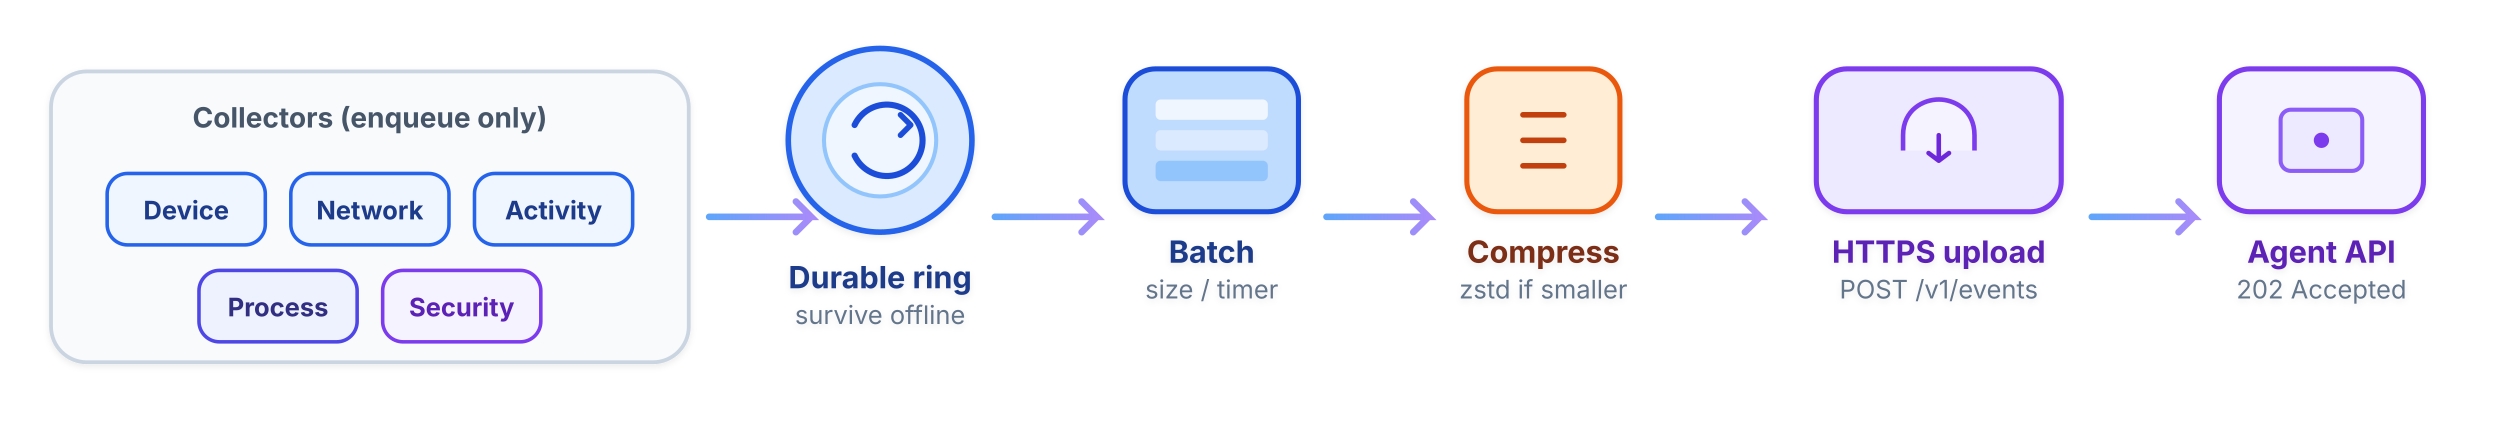
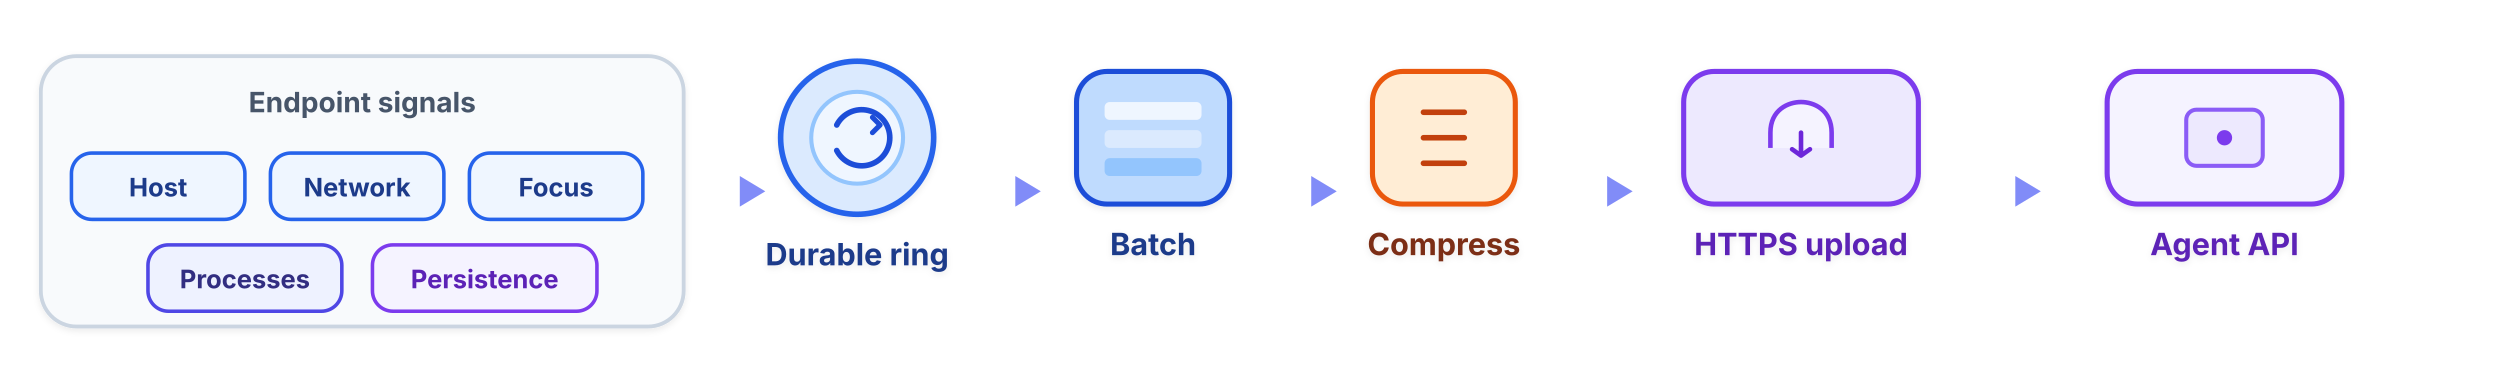
- <svg xmlns="http://www.w3.org/2000/svg" viewBox="0 0 980 170" role="img" aria-labelledby="title desc">
+ <svg xmlns="http://www.w3.org/2000/svg" viewBox="0 0 980 148" role="img" aria-labelledby="title desc">
  <defs>
    <linearGradient id="arr" x1="0%" y1="0%" x2="100%" y2="0%">
      <stop offset="0%" stop-color="#60A5FA" />
      <stop offset="100%" stop-color="#A78BFA" />
    </linearGradient>
    <filter id="soft" x="-10%" y="-10%" width="120%" height="120%">
      <feDropShadow dx="0" dy="1" stdDeviation="1.2" flood-color="#0F172A" flood-opacity="0.08" />
    </filter>
    <style>
-  .t { font-family: ui-sans-serif, system-ui, -apple-system, Segoe UI, sans-serif; font-size: 12px; font-weight: 700; fill: #0F172A; }
-  .s { font-family: ui-sans-serif, system-ui, -apple-system, Segoe UI, sans-serif; font-size: 10px; fill: #64748B; }
-  .h { font-family: ui-sans-serif, system-ui, -apple-system, Segoe UI, sans-serif; font-size: 11px; font-weight: 700; fill: #475569; }
-  </style>
+       .t { font-family: ui-sans-serif, system-ui, -apple-system, Segoe UI, sans-serif; font-size: 12px; font-weight: 700; fill: #0F172A; }
+       .h { font-family: ui-sans-serif, system-ui, -apple-system, Segoe UI, sans-serif; font-size: 11px; font-weight: 700; fill: #475569; }
+     </style>
  </defs>
  <g filter="url(#soft)">
-     <rect x="20" y="28" width="250" height="114" rx="14" fill="#F8FAFC" stroke="#CBD5E1" stroke-width="1.5" />
-     <text class="h" x="145" y="50" text-anchor="middle">Collectors (enqueue only)</text>
-     <g transform="translate(42,68)">
-       <rect width="62" height="28" rx="8" fill="#EFF6FF" stroke="#2563EB" stroke-width="1.4" />
-       <text class="t" x="31" y="18" text-anchor="middle" style="font-size:10px;fill:#1E3A8A">Device</text>
+     <rect x="16" y="22" width="252" height="106" rx="14" fill="#F8FAFC" stroke="#CBD5E1" stroke-width="1.5" />
+     <text class="h" x="142" y="44" text-anchor="middle">Endpoint signals</text>
+     <g transform="translate(28,60)">
+       <rect width="68" height="26" rx="8" fill="#EFF6FF" stroke="#2563EB" stroke-width="1.4" />
+       <text class="t" x="34" y="17" text-anchor="middle" style="font-size:10px;fill:#1E3A8A">Host</text>
    </g>
-     <g transform="translate(114,68)">
-       <rect width="62" height="28" rx="8" fill="#EFF6FF" stroke="#2563EB" stroke-width="1.4" />
-       <text class="t" x="31" y="18" text-anchor="middle" style="font-size:10px;fill:#1E3A8A">Network</text>
+     <g transform="translate(106,60)">
+       <rect width="68" height="26" rx="8" fill="#EFF6FF" stroke="#2563EB" stroke-width="1.4" />
+       <text class="t" x="34" y="17" text-anchor="middle" style="font-size:10px;fill:#1E3A8A">Network</text>
    </g>
-     <g transform="translate(186,68)">
-       <rect width="62" height="28" rx="8" fill="#EFF6FF" stroke="#2563EB" stroke-width="1.4" />
-       <text class="t" x="31" y="18" text-anchor="middle" style="font-size:10px;fill:#1E3A8A">Activity</text>
+     <g transform="translate(184,60)">
+       <rect width="68" height="26" rx="8" fill="#EFF6FF" stroke="#2563EB" stroke-width="1.4" />
+       <text class="t" x="34" y="17" text-anchor="middle" style="font-size:10px;fill:#1E3A8A">Focus</text>
    </g>
-     <g transform="translate(78,106)">
-       <rect width="62" height="28" rx="8" fill="#EEF2FF" stroke="#4F46E5" stroke-width="1.4" />
-       <text class="t" x="31" y="18" text-anchor="middle" style="font-size:10px;fill:#312E81">Process</text>
+     <g transform="translate(58,96)">
+       <rect width="76" height="26" rx="8" fill="#EEF2FF" stroke="#4F46E5" stroke-width="1.4" />
+       <text class="t" x="38" y="17" text-anchor="middle" style="font-size:10px;fill:#312E81">Processes</text>
    </g>
-     <g transform="translate(150,106)">
-       <rect width="62" height="28" rx="8" fill="#F5F3FF" stroke="#7C3AED" stroke-width="1.4" />
-       <text class="t" x="31" y="18" text-anchor="middle" style="font-size:10px;fill:#5B21B6">Security</text>
+     <g transform="translate(146,96)">
+       <rect width="88" height="26" rx="8" fill="#F5F3FF" stroke="#7C3AED" stroke-width="1.4" />
+       <text class="t" x="44" y="17" text-anchor="middle" style="font-size:10px;fill:#5B21B6">Persistence</text>
    </g>
  </g>
-   <path d="M278 85 H318 L312 79 M318 85 L312 91" fill="none" stroke="url(#arr)" stroke-width="2.6" stroke-linecap="round" />
-   <g filter="url(#soft)" transform="translate(345,55)">
-     <circle r="36" fill="#DBEAFE" stroke="#2563EB" stroke-width="2.2" />
-     <circle r="22" fill="#EFF6FF" stroke="#93C5FD" stroke-width="1.6" />
-     <path d="M-10 -6 A14 14 0 1 1 -10 6" fill="none" stroke="#1D4ED8" stroke-width="2.4" stroke-linecap="round" />
-     <path d="M8 -10 l4 4 -4 4" fill="none" stroke="#1D4ED8" stroke-width="2.2" stroke-linecap="round" stroke-linejoin="round" />
-     <text class="t" y="58" text-anchor="middle" style="fill:#1E3A8A">Durable ring</text>
-     <text class="s" y="72" text-anchor="middle">survive offline</text>
+   <path d="M276 75 H300" fill="none" stroke="url(#arr)" stroke-width="3" stroke-linecap="round" />
+   <path d="M300 75 L290 69 L290 81 Z" fill="#818CF8" />
+   <g filter="url(#soft)" transform="translate(336,54)">
+     <circle r="30" fill="#DBEAFE" stroke="#2563EB" stroke-width="2.2" />
+     <circle r="18" fill="#EFF6FF" stroke="#93C5FD" stroke-width="1.6" />
+     <path d="M-8 -5 A11 11 0 1 1 -8 5" fill="none" stroke="#1D4ED8" stroke-width="2.2" stroke-linecap="round" />
+     <path d="M6 -8 l3 3 -3 3" fill="none" stroke="#1D4ED8" stroke-width="2" stroke-linecap="round" stroke-linejoin="round" />
+     <text class="t" y="50" text-anchor="middle" style="fill:#1E3A8A">Durable ring</text>
  </g>
-   <path d="M390 85 H430 L424 79 M430 85 L424 91" fill="none" stroke="url(#arr)" stroke-width="2.6" stroke-linecap="round" />
-   <g filter="url(#soft)" transform="translate(475,55)">
-     <rect x="-34" y="-28" width="68" height="56" rx="12" fill="#BFDBFE" stroke="#1D4ED8" stroke-width="2" />
-     <rect x="-22" y="-16" width="44" height="8" rx="2" fill="#EFF6FF" />
-     <rect x="-22" y="-4" width="44" height="8" rx="2" fill="#DBEAFE" />
-     <rect x="-22" y="8" width="44" height="8" rx="2" fill="#93C5FD" />
-     <text class="t" y="48" text-anchor="middle" style="fill:#1E3A8A">Batch</text>
-     <text class="s" y="62" text-anchor="middle">size / timer</text>
+   <path d="M374 75 H408" fill="none" stroke="url(#arr)" stroke-width="3" stroke-linecap="round" />
+   <path d="M408 75 L398 69 L398 81 Z" fill="#818CF8" />
+   <g filter="url(#soft)" transform="translate(452,54)">
+     <rect x="-30" y="-26" width="60" height="52" rx="12" fill="#BFDBFE" stroke="#1D4ED8" stroke-width="2" />
+     <rect x="-19" y="-14" width="38" height="7" rx="2" fill="#EFF6FF" />
+     <rect x="-19" y="-3" width="38" height="7" rx="2" fill="#DBEAFE" />
+     <rect x="-19" y="8" width="38" height="7" rx="2" fill="#93C5FD" />
+     <text class="t" y="46" text-anchor="middle" style="fill:#1E3A8A">Batch</text>
  </g>
-   <path d="M520 85 H560 L554 79 M560 85 L554 91" fill="none" stroke="url(#arr)" stroke-width="2.6" stroke-linecap="round" />
-   <g filter="url(#soft)" transform="translate(605,55)">
-     <rect x="-30" y="-28" width="60" height="56" rx="12" fill="#FFEDD5" stroke="#EA580C" stroke-width="2" />
+   <path d="M490 75 H524" fill="none" stroke="url(#arr)" stroke-width="3" stroke-linecap="round" />
+   <path d="M524 75 L514 69 L514 81 Z" fill="#818CF8" />
+   <g filter="url(#soft)" transform="translate(566,54)">
+     <rect x="-28" y="-26" width="56" height="52" rx="12" fill="#FFEDD5" stroke="#EA580C" stroke-width="2" />
    <path d="M-8 -10 h16 M-8 0 h16 M-8 10 h16" stroke="#C2410C" stroke-width="2.2" stroke-linecap="round" />
-     <text class="t" y="48" text-anchor="middle" style="fill:#7C2D12">Compress</text>
-     <text class="s" y="62" text-anchor="middle">zstd if smaller</text>
+     <text class="t" y="46" text-anchor="middle" style="fill:#7C2D12">Compress</text>
  </g>
-   <path d="M650 85 H690 L684 79 M690 85 L684 91" fill="none" stroke="url(#arr)" stroke-width="2.6" stroke-linecap="round" />
-   <g filter="url(#soft)" transform="translate(760,55)">
-     <rect x="-48" y="-28" width="96" height="56" rx="12" fill="#EDE9FE" stroke="#7C3AED" stroke-width="2" />
-     <path d="M-14 4 L-14 -2 C-14 -12 -6 -16 0 -16 C6 -16 14 -12 14 -2 V4" fill="#F5F3FF" stroke="#7C3AED" stroke-width="1.8" />
-     <path d="M0 -2 v10 M0 8 l4 -3 M0 8 l-4 -3" fill="none" stroke="#6D28D9" stroke-width="1.8" stroke-linecap="round" />
-     <text class="t" y="48" text-anchor="middle" style="fill:#5B21B6">HTTPS upload</text>
-     <text class="s" y="62" text-anchor="middle">POST /v1/events</text>
+   <path d="M602 75 H640" fill="none" stroke="url(#arr)" stroke-width="3" stroke-linecap="round" />
+   <path d="M640 75 L630 69 L630 81 Z" fill="#818CF8" />
+   <g filter="url(#soft)" transform="translate(706,54)">
+     <rect x="-46" y="-26" width="92" height="52" rx="12" fill="#EDE9FE" stroke="#7C3AED" stroke-width="2" />
+     <path d="M-12 4 L-12 -2 C-12 -11 -5 -14 0 -14 C5 -14 12 -11 12 -2 V4" fill="#F5F3FF" stroke="#7C3AED" stroke-width="1.8" />
+     <path d="M0 -2 v9 M0 7 l3.5 -2.5 M0 7 l-3.5 -2.5" fill="none" stroke="#6D28D9" stroke-width="1.8" stroke-linecap="round" />
+     <text class="t" y="46" text-anchor="middle" style="fill:#5B21B6">HTTPS upload</text>
  </g>
-   <path d="M820 85 H860 L854 79 M860 85 L854 91" fill="none" stroke="url(#arr)" stroke-width="2.6" stroke-linecap="round" />
-   <g filter="url(#soft)" transform="translate(910,55)">
-     <rect x="-40" y="-28" width="80" height="56" rx="12" fill="#F5F3FF" stroke="#7C3AED" stroke-width="2" />
-     <rect x="-16" y="-12" width="32" height="24" rx="4" fill="#EDE9FE" stroke="#8B5CF6" stroke-width="1.6" />
+   <path d="M760 75 H800" fill="none" stroke="url(#arr)" stroke-width="3" stroke-linecap="round" />
+   <path d="M800 75 L790 69 L790 81 Z" fill="#818CF8" />
+   <g filter="url(#soft)" transform="translate(872,54)">
+     <rect x="-46" y="-26" width="92" height="52" rx="12" fill="#F5F3FF" stroke="#7C3AED" stroke-width="2" />
+     <rect x="-15" y="-11" width="30" height="22" rx="4" fill="#EDE9FE" stroke="#8B5CF6" stroke-width="1.6" />
    <circle cx="0" cy="0" r="3" fill="#7C3AED" />
-     <text class="t" y="48" text-anchor="middle" style="fill:#5B21B6">Agent API</text>
-     <text class="s" y="62" text-anchor="middle">202 Accepted</text>
+     <text class="t" y="46" text-anchor="middle" style="fill:#5B21B6">Agent API</text>
  </g>
</svg>
